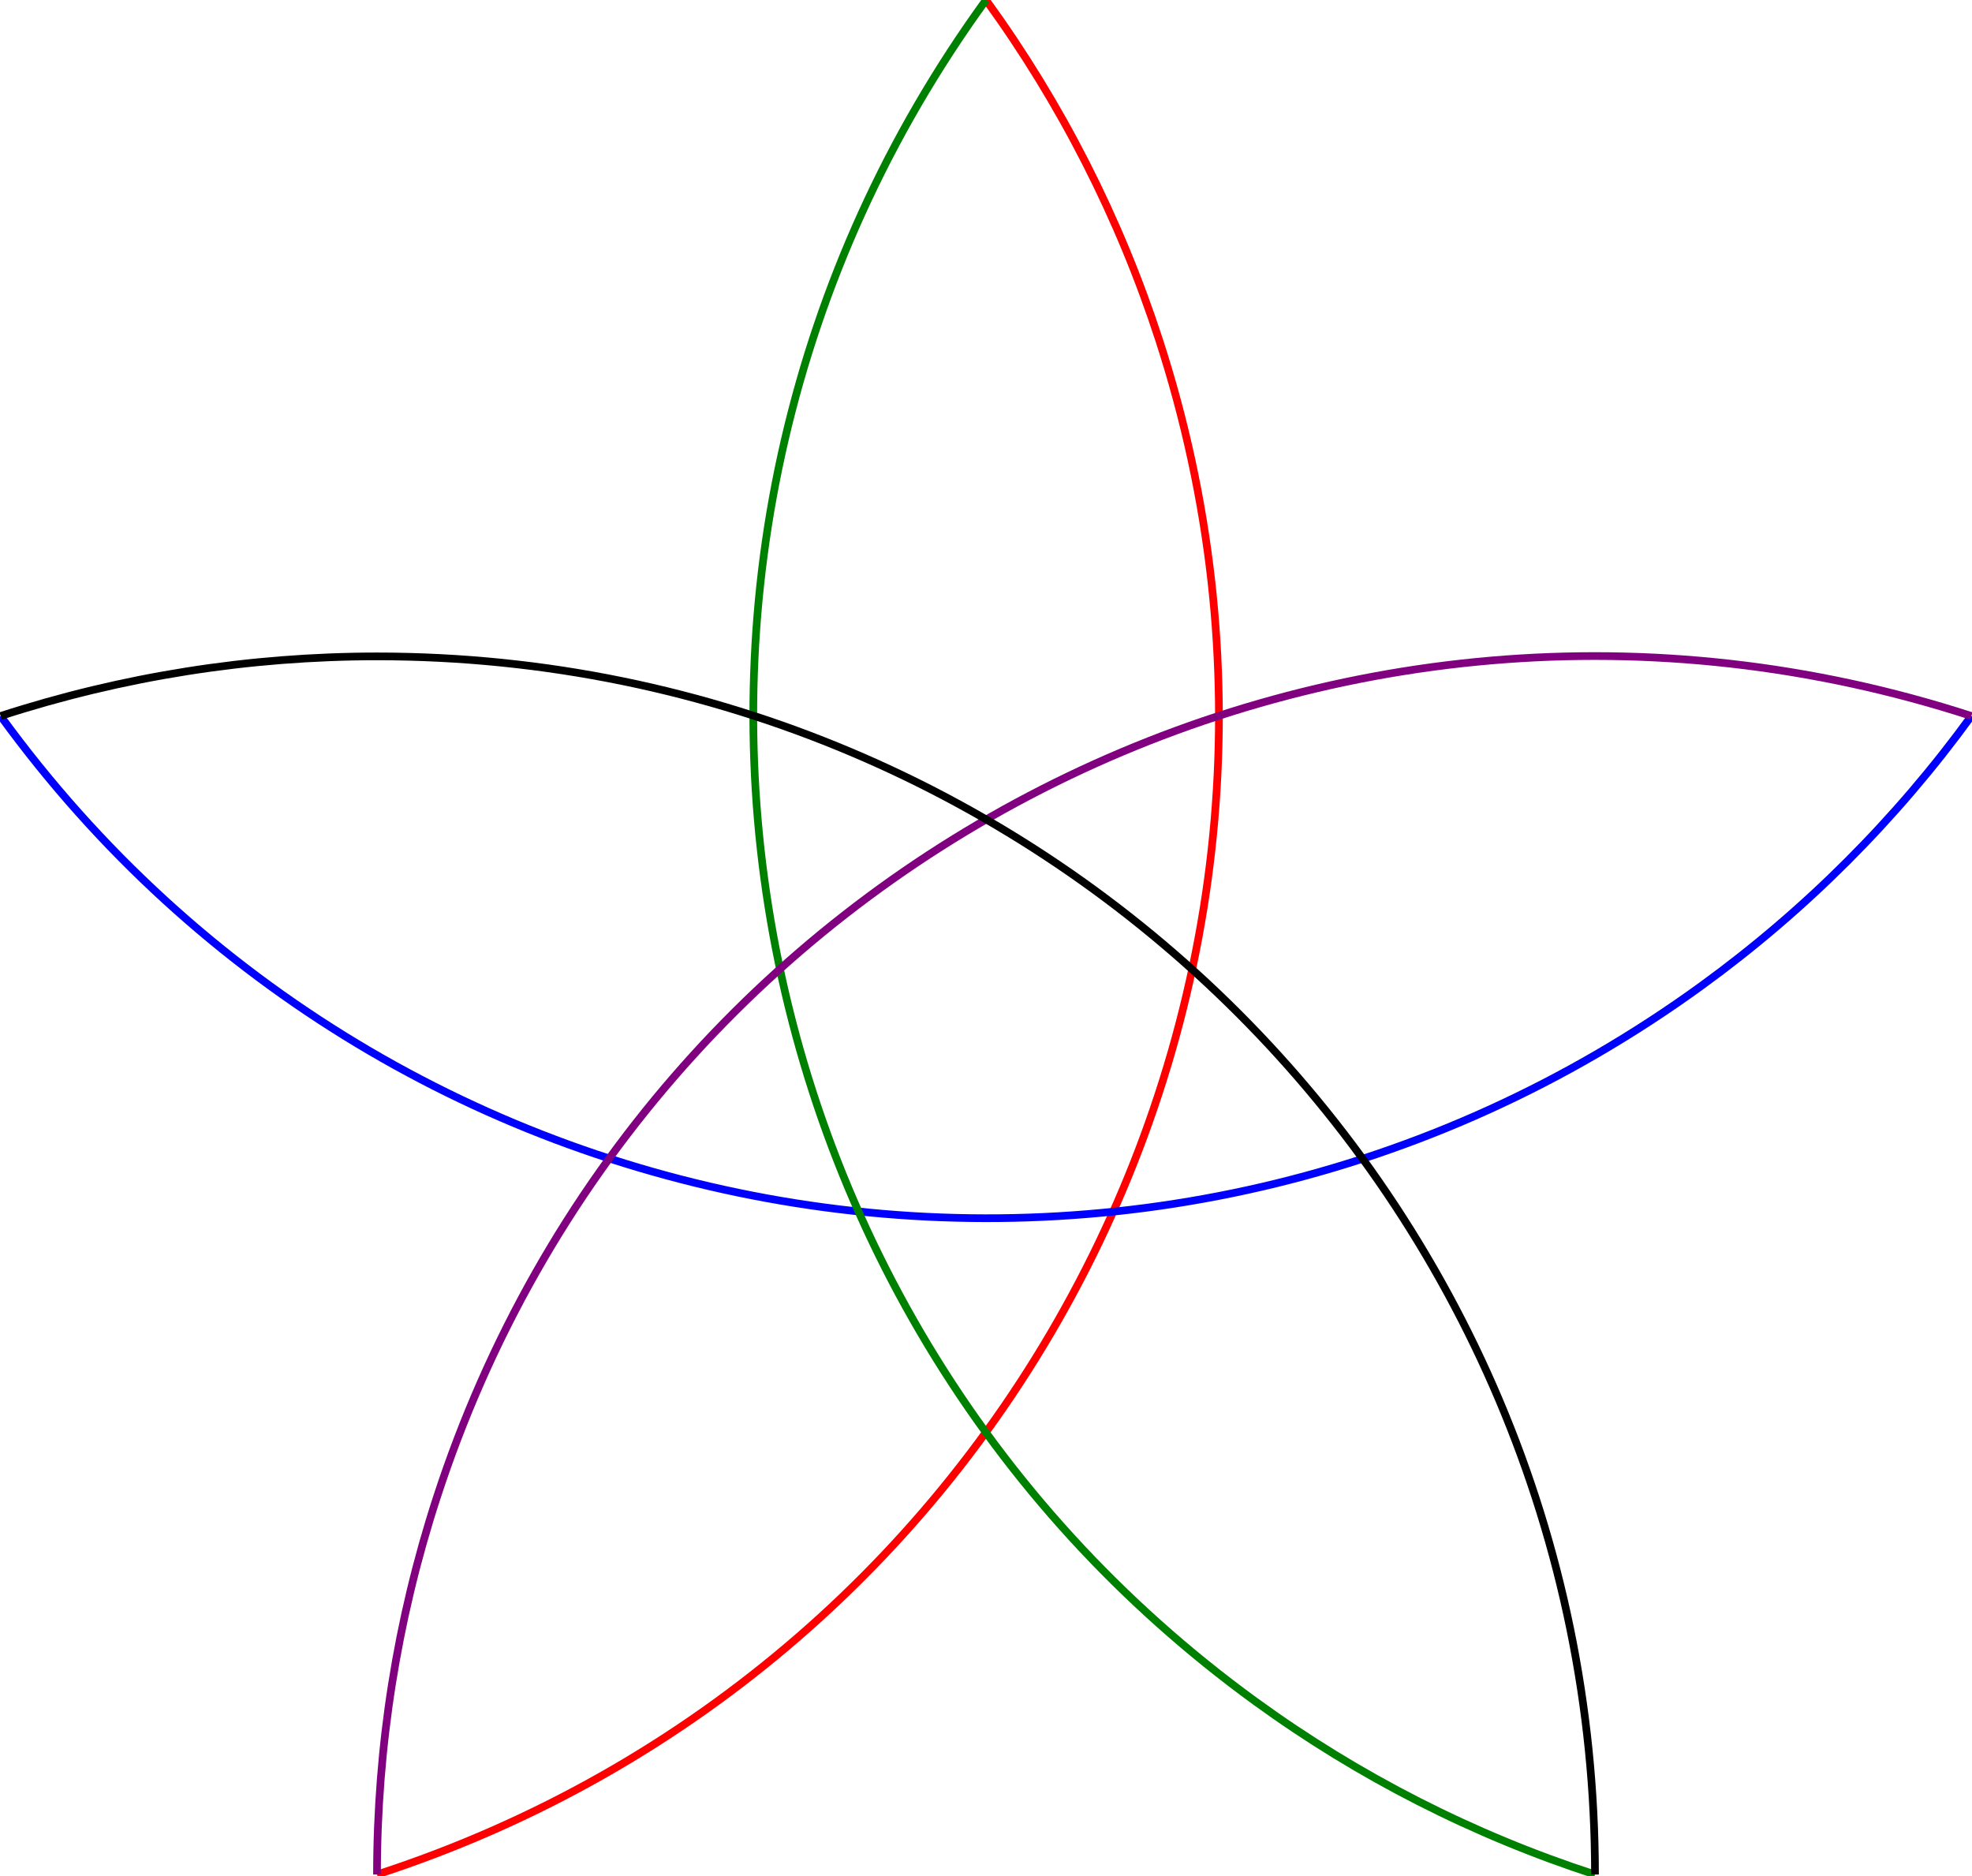
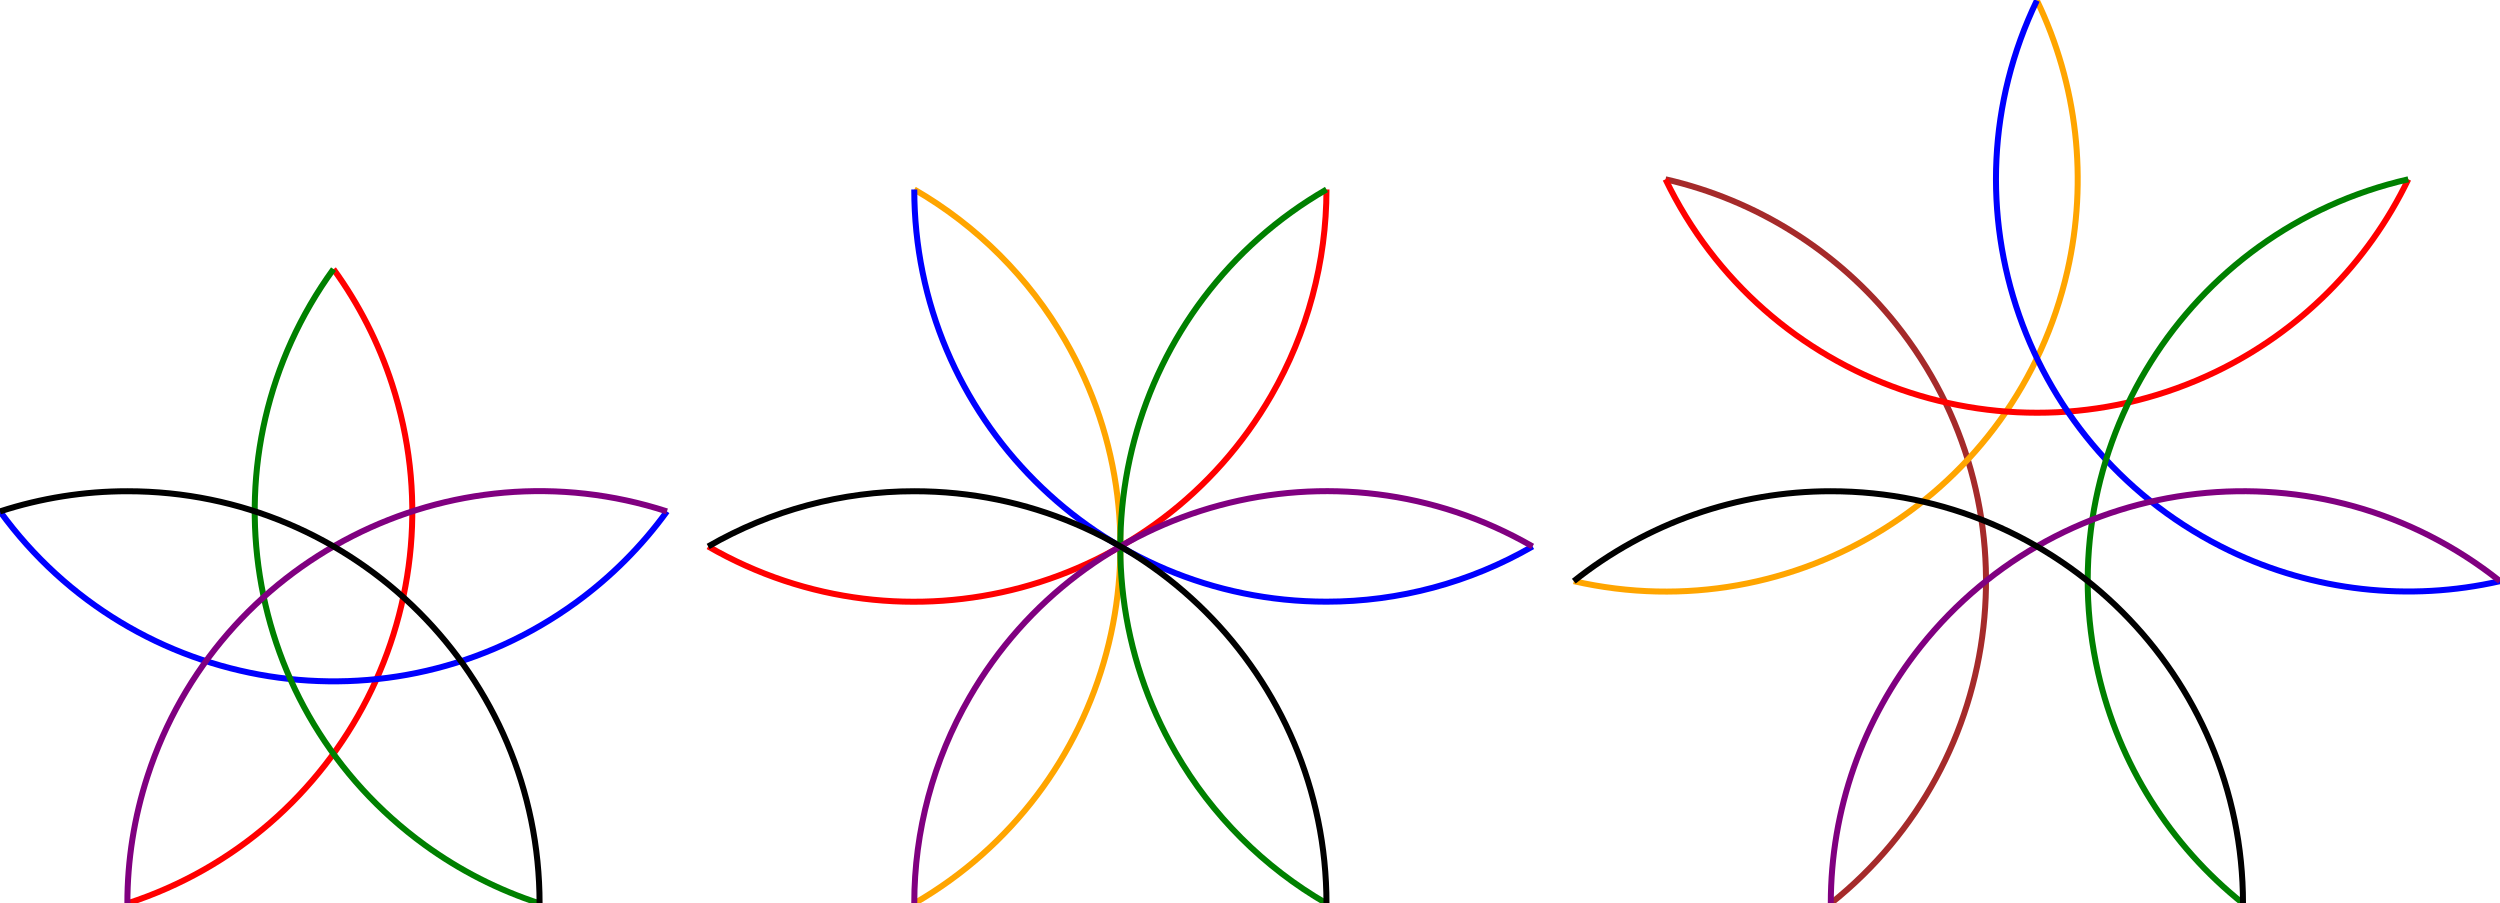
- <svg xmlns="http://www.w3.org/2000/svg" height="570.634" stroke-opacity="1" viewBox="0 0 600 571" font-size="1" width="600" stroke="rgb(0,0,0)" version="1.1">
+ <svg xmlns="http://www.w3.org/2000/svg" height="433.432" stroke-opacity="1" viewBox="0 0 1200 433" font-size="1" width="1200" stroke="rgb(0,0,0)" version="1.1">
  <defs>
  </defs>
-   <g stroke-linejoin="miter" stroke-opacity="1.0" fill-opacity="0.0" stroke="rgb(255,0,0)" stroke-width="2.341" fill="rgb(0,0,0)" stroke-linecap="butt" stroke-miterlimit="10.0">
-     <path d="M 114.59,570.634 c 194.775,-63.286 301.368,-272.486 238.081 -467.261c -12.025,-37.008 -29.799,-71.892 -52.671 -103.373" />
+   <g stroke-linejoin="miter" stroke-opacity="1.0" fill-opacity="0.0" stroke="rgb(165,42,42)" stroke-width="2.885" fill="rgb(0,0,0)" stroke-linecap="butt" stroke-miterlimit="10.0">
+     <path d="M 878.783,433.432 c 85.433,-68.13 99.459,-192.618 31.329 -278.051c -27.947,-35.044 -66.964,-59.56 -110.663 -69.534" />
  </g>
-   <g stroke-linejoin="miter" stroke-opacity="1.0" fill-opacity="0.0" stroke="rgb(0,0,255)" stroke-width="2.341" fill="rgb(0,0,0)" stroke-linecap="butt" stroke-miterlimit="10.0">
-     <path d="M -0,217.963 c 120.377,165.685 352.277,202.415 517.963 82.037c 31.481,-22.872 59.165,-50.557 82.037 -82.037" />
+   <g stroke-linejoin="miter" stroke-opacity="1.0" fill-opacity="0.0" stroke="rgb(255,165,0)" stroke-width="2.885" fill="rgb(0,0,0)" stroke-linecap="butt" stroke-miterlimit="10.0">
+     <path d="M 755.421,278.742 c 106.533,24.316 212.607,-42.335 236.923 -148.868c 9.974,-43.699 4.815,-89.49 -14.633 -129.874" />
  </g>
-   <g stroke-linejoin="miter" stroke-opacity="1.0" fill-opacity="0.0" stroke="rgb(0,128,0)" stroke-width="2.341" fill="rgb(0,0,0)" stroke-linecap="butt" stroke-miterlimit="10.0">
-     <path d="M 300,0 c -120.377,165.685 -83.648,397.585 82.037 517.963c 31.481,22.872 66.365,40.647 103.373 52.671" />
+   <g stroke-linejoin="miter" stroke-opacity="1.0" fill-opacity="0.0" stroke="rgb(255,0,0)" stroke-width="2.885" fill="rgb(0,0,0)" stroke-linecap="butt" stroke-miterlimit="10.0">
+     <path d="M 799.448,85.847 c 47.412,98.451 165.657,139.827 264.109 92.416c 40.384,-19.448 72.968,-52.032 92.416 -92.416" />
  </g>
-   <g stroke-linejoin="miter" stroke-opacity="1.0" fill-opacity="0.0" stroke="rgb(128,0,128)" stroke-width="2.341" fill="rgb(0,0,0)" stroke-linecap="butt" stroke-miterlimit="10.0">
-     <path d="M 600,217.963 c -194.775,-63.286 -403.975,43.306 -467.261 238.081c -12.025,37.008 -18.149,75.677 -18.149 114.59" />
+   <g stroke-linejoin="miter" stroke-opacity="1.0" fill-opacity="0.0" stroke="rgb(0,0,255)" stroke-width="2.885" fill="rgb(0,0,0)" stroke-linecap="butt" stroke-miterlimit="10.0">
+     <path d="M 977.711,0 c -47.412,98.451 -6.036,216.697 92.416 264.109c 40.384,19.448 86.175,24.607 129.874 14.633" />
  </g>
-   <g stroke-linejoin="miter" stroke-opacity="1.0" fill-opacity="0.0" stroke="rgb(0,0,0)" stroke-width="2.341" fill="rgb(0,0,0)" stroke-linecap="butt" stroke-miterlimit="10.0">
-     <path d="M 485.41,570.634 c 0,-204.798 -166.022,-370.82 -370.82 -370.82c -38.912,-0 -77.582,6.125 -114.59 18.149" />
+   <g stroke-linejoin="miter" stroke-opacity="1.0" fill-opacity="0.0" stroke="rgb(0,128,0)" stroke-width="2.885" fill="rgb(0,0,0)" stroke-linecap="butt" stroke-miterlimit="10.0">
+     <path d="M 1155.973,85.847 c -106.533,24.316 -173.184,130.389 -148.868 236.923c 9.974,43.699 34.49,82.716 69.534 110.663" />
+   </g>
+   <g stroke-linejoin="miter" stroke-opacity="1.0" fill-opacity="0.0" stroke="rgb(128,0,128)" stroke-width="2.885" fill="rgb(0,0,0)" stroke-linecap="butt" stroke-miterlimit="10.0">
+     <path d="M 1200,278.742 c -85.433,-68.13 -209.921,-54.104 -278.051 31.329c -27.947,35.044 -43.166,78.538 -43.166 123.361" />
+   </g>
+   <g stroke-linejoin="miter" stroke-opacity="1.0" fill-opacity="0.0" stroke="rgb(0,0,0)" stroke-width="2.885" fill="rgb(0,0,0)" stroke-linecap="butt" stroke-miterlimit="10.0">
+     <path d="M 1076.639,433.432 c 0,-109.273 -88.583,-197.856 -197.856 -197.856c -44.823,-0 -88.317,15.219 -123.361 43.166" />
+   </g>
+   <g stroke-linejoin="miter" stroke-opacity="1.0" fill-opacity="0.0" stroke="rgb(255,165,0)" stroke-width="2.885" fill="rgb(0,0,0)" stroke-linecap="butt" stroke-miterlimit="10.0">
+     <path d="M 438.852,433.432 c 94.633,-54.636 127.057,-175.643 72.42 -270.276c -17.366,-30.078 -42.342,-55.055 -72.42 -72.42" />
+   </g>
+   <g stroke-linejoin="miter" stroke-opacity="1.0" fill-opacity="0.0" stroke="rgb(255,0,0)" stroke-width="2.885" fill="rgb(0,0,0)" stroke-linecap="butt" stroke-miterlimit="10.0">
+     <path d="M 339.923,262.084 c 94.633,54.636 215.64,22.213 270.276 -72.42c 17.366,-30.078 26.508,-64.197 26.508 -98.928" />
+   </g>
+   <g stroke-linejoin="miter" stroke-opacity="1.0" fill-opacity="0.0" stroke="rgb(0,0,255)" stroke-width="2.885" fill="rgb(0,0,0)" stroke-linecap="butt" stroke-miterlimit="10.0">
+     <path d="M 438.852,90.735 c -0,109.273 88.583,197.856 197.856 197.856c 34.731,-0 68.85,-9.142 98.928 -26.508" />
+   </g>
+   <g stroke-linejoin="miter" stroke-opacity="1.0" fill-opacity="0.0" stroke="rgb(0,128,0)" stroke-width="2.885" fill="rgb(0,0,0)" stroke-linecap="butt" stroke-miterlimit="10.0">
+     <path d="M 636.708,90.735 c -94.633,54.636 -127.057,175.643 -72.42 270.276c 17.366,30.078 42.342,55.055 72.42 72.42" />
+   </g>
+   <g stroke-linejoin="miter" stroke-opacity="1.0" fill-opacity="0.0" stroke="rgb(128,0,128)" stroke-width="2.885" fill="rgb(0,0,0)" stroke-linecap="butt" stroke-miterlimit="10.0">
+     <path d="M 735.636,262.084 c -94.633,-54.636 -215.64,-22.213 -270.276 72.42c -17.366,30.078 -26.508,64.197 -26.508 98.928" />
+   </g>
+   <g stroke-linejoin="miter" stroke-opacity="1.0" fill-opacity="0.0" stroke="rgb(0,0,0)" stroke-width="2.885" fill="rgb(0,0,0)" stroke-linecap="butt" stroke-miterlimit="10.0">
+     <path d="M 636.708,433.432 c 0,-109.273 -88.583,-197.856 -197.856 -197.856c -34.731,0 -68.85,9.142 -98.928 26.508" />
+   </g>
+   <g stroke-linejoin="miter" stroke-opacity="1.0" fill-opacity="0.0" stroke="rgb(255,0,0)" stroke-width="2.885" fill="rgb(0,0,0)" stroke-linecap="butt" stroke-miterlimit="10.0">
+     <path d="M 61.141,433.432 c 103.925,-33.767 160.799,-145.388 127.031 -249.313c -6.416,-19.746 -15.9,-38.359 -28.103 -55.156" />
+   </g>
+   <g stroke-linejoin="miter" stroke-opacity="1.0" fill-opacity="0.0" stroke="rgb(0,0,255)" stroke-width="2.885" fill="rgb(0,0,0)" stroke-linecap="butt" stroke-miterlimit="10.0">
+     <path d="M -0,245.26 c 64.229,88.404 187.962,108.001 276.366 43.772c 16.797,-12.204 31.568,-26.975 43.772 -43.772" />
+   </g>
+   <g stroke-linejoin="miter" stroke-opacity="1.0" fill-opacity="0.0" stroke="rgb(0,128,0)" stroke-width="2.885" fill="rgb(0,0,0)" stroke-linecap="butt" stroke-miterlimit="10.0">
+     <path d="M 160.069,128.963 c -64.229,88.404 -44.632,212.137 43.772 276.366c 16.797,12.204 35.41,21.688 55.156 28.103" />
+   </g>
+   <g stroke-linejoin="miter" stroke-opacity="1.0" fill-opacity="0.0" stroke="rgb(128,0,128)" stroke-width="2.885" fill="rgb(0,0,0)" stroke-linecap="butt" stroke-miterlimit="10.0">
+     <path d="M 320.138,245.26 c -103.925,-33.767 -215.546,23.107 -249.313 127.031c -6.416,19.746 -9.684,40.379 -9.684 61.141" />
+   </g>
+   <g stroke-linejoin="miter" stroke-opacity="1.0" fill-opacity="0.0" stroke="rgb(0,0,0)" stroke-width="2.885" fill="rgb(0,0,0)" stroke-linecap="butt" stroke-miterlimit="10.0">
+     <path d="M 258.997,433.432 c 0,-109.273 -88.583,-197.856 -197.856 -197.856c -20.762,-0 -41.395,3.268 -61.141 9.684" />
  </g>
</svg>
